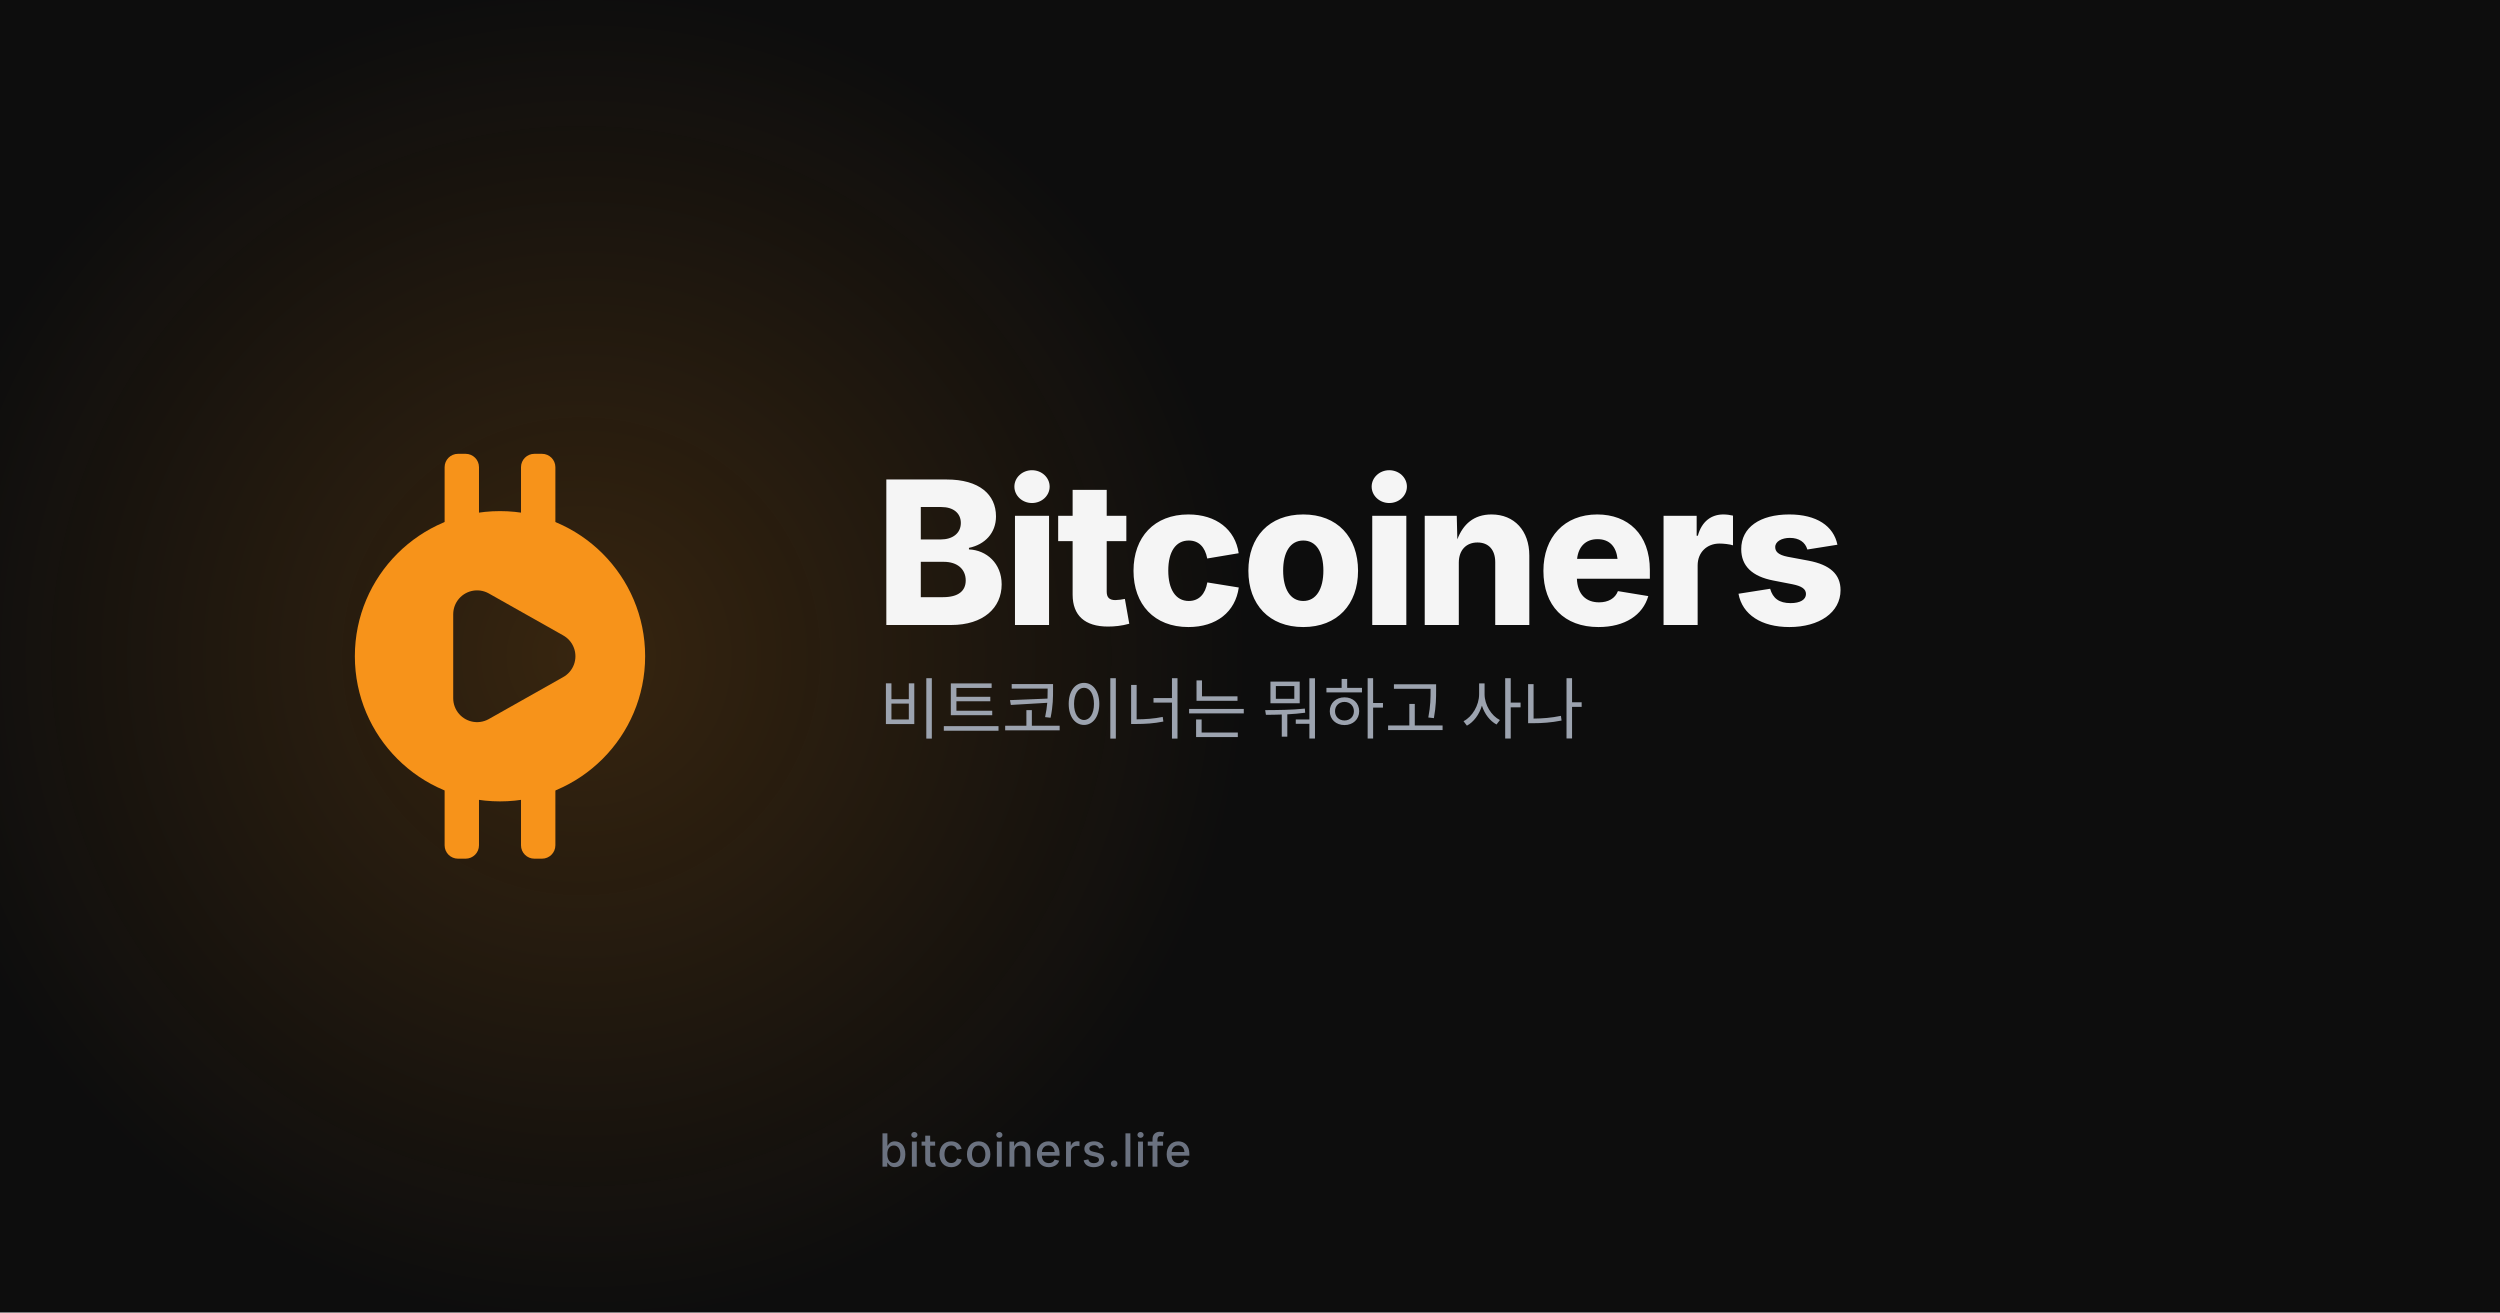
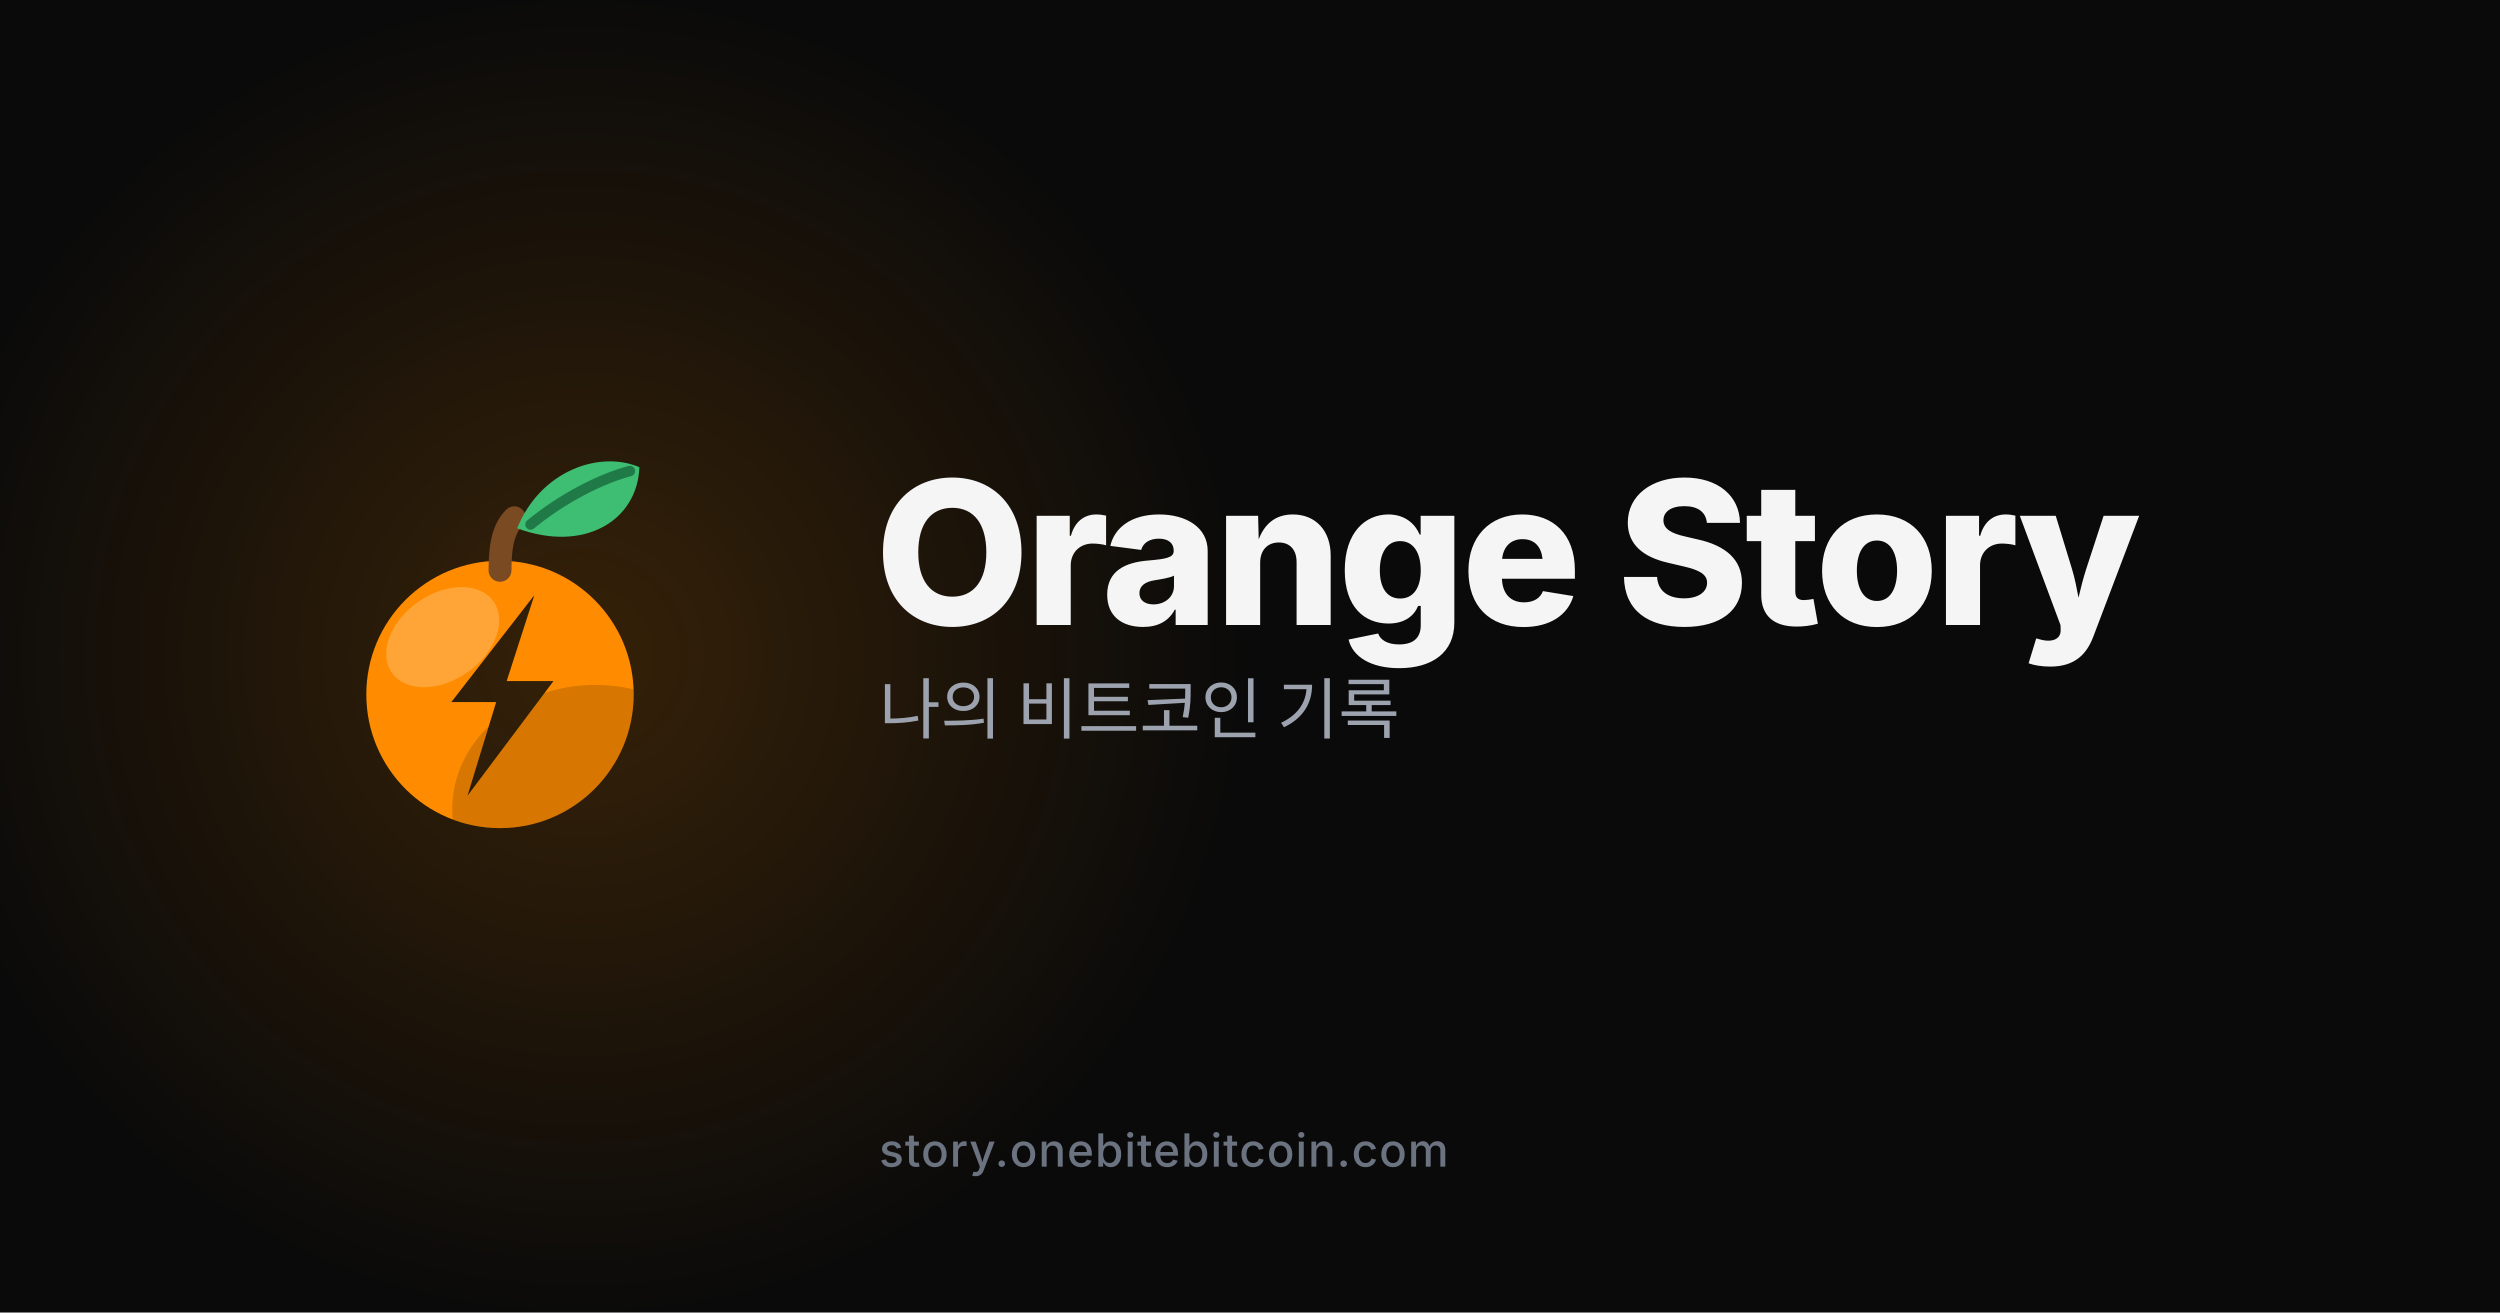
<svg xmlns="http://www.w3.org/2000/svg" width="1200" height="630" viewBox="0 0 1200 630" fill="none">
-   <rect width="1200" height="630" fill="#0D0D0D" />
+   <rect width="1200" height="630" fill="#0A0A0A" />
  <radialGradient id="glow" cx="0" cy="0" r="1" gradientUnits="userSpaceOnUse" gradientTransform="translate(280 315) rotate(90) scale(320 320)">
-     <stop stop-color="#F7931A" stop-opacity="0.18" />
-     <stop offset="1" stop-color="#F7931A" stop-opacity="0" />
+     <stop stop-color="#FF8C00" stop-opacity="0.18" />
+     <stop offset="1" stop-color="#FF8C00" stop-opacity="0" />
  </radialGradient>
  <rect width="1200" height="630" fill="url(#glow)" />
  <g transform="translate(130 205) scale(4.5833)">
-     <mask id="coin-play-hole">
-       <rect x="0" y="0" width="48" height="48" fill="white" />
-       <path d="M21.6 19.6L21.6 28.4L29.4 24Z" fill="black" stroke="black" stroke-width="5" stroke-linejoin="round" />
+     <clipPath id="fruit">
+       <circle cx="24" cy="28" r="14" />
+     </clipPath>
+     <mask id="bolt">
+       <rect width="48" height="48" fill="white" />
+       <path d="M27.6 17.6L18.9 28.8H23.6L20.6 38.6L29.6 26.6H24.7Z" fill="black" />
    </mask>
-     <rect x="18.2" y="2.8" width="3.6" height="9.4" rx="1.4" fill="#F7931A" />
-     <rect x="26.2" y="2.8" width="3.6" height="9.4" rx="1.4" fill="#F7931A" />
-     <rect x="18.2" y="35.8" width="3.6" height="9.4" rx="1.4" fill="#F7931A" />
-     <rect x="26.2" y="35.8" width="3.6" height="9.4" rx="1.4" fill="#F7931A" />
-     <circle cx="24" cy="24" r="15.2" fill="#F7931A" mask="url(#coin-play-hole)" />
+     <g mask="url(#bolt)">
+       <g clip-path="url(#fruit)">
+         <circle cx="24" cy="28" r="14" fill="#FF8C00" />
+         <ellipse cx="34" cy="40" rx="15" ry="13" fill="#000000" opacity="0.16" />
+         <ellipse cx="18" cy="22" rx="6.5" ry="4.5" fill="#FFFFFF" opacity="0.22" transform="rotate(-35 18 22)" />
+       </g>
+     </g>
+     <path d="M24 15C24 12 24.5 10.5 25.5 9.5" stroke="#7A4A22" stroke-width="2.4" stroke-linecap="round" />
+     <path d="M25.8 10.6C28.2 4.6 34.4 2.4 38.6 4.2C38.4 9.8 32.8 13.2 25.8 10.6Z" fill="#3DBE73" />
+     <path d="M27.2 10.2C30.6 7.4 34.6 5.4 37.6 4.6" stroke="#1F7A47" stroke-width="1.1" stroke-linecap="round" />
  </g>
-   <text x="420" y="300" fill="#F5F5F5" font-family="Inter, Pretendard, Apple SD Gothic Neo, sans-serif" font-size="96" font-weight="800" letter-spacing="-2">Bitcoiners</text>
-   <text x="422" y="352" fill="#9CA3AF" font-family="Inter, Pretendard, Apple SD Gothic Neo, sans-serif" font-size="32" font-weight="500">비트코이너는 뭐하고 사나</text>
-   <text x="422" y="560" fill="#6B7280" font-family="Inter, Pretendard, Apple SD Gothic Neo, sans-serif" font-size="22" font-weight="500" letter-spacing="0.5">bitcoiners.life</text>
+   <text x="420" y="300" fill="#F5F5F5" font-family="Inter, Pretendard, Apple SD Gothic Neo, sans-serif" font-size="96" font-weight="800" letter-spacing="-2">Orange Story</text>
+   <text x="422" y="352" fill="#9CA3AF" font-family="Inter, Pretendard, Apple SD Gothic Neo, sans-serif" font-size="32" font-weight="500">나의 비트코인 기록</text>
+   <text x="422" y="560" fill="#6B7280" font-family="Inter, Pretendard, Apple SD Gothic Neo, sans-serif" font-size="22" font-weight="500" letter-spacing="0.5">story.onebitebitcoin.com</text>
</svg>
